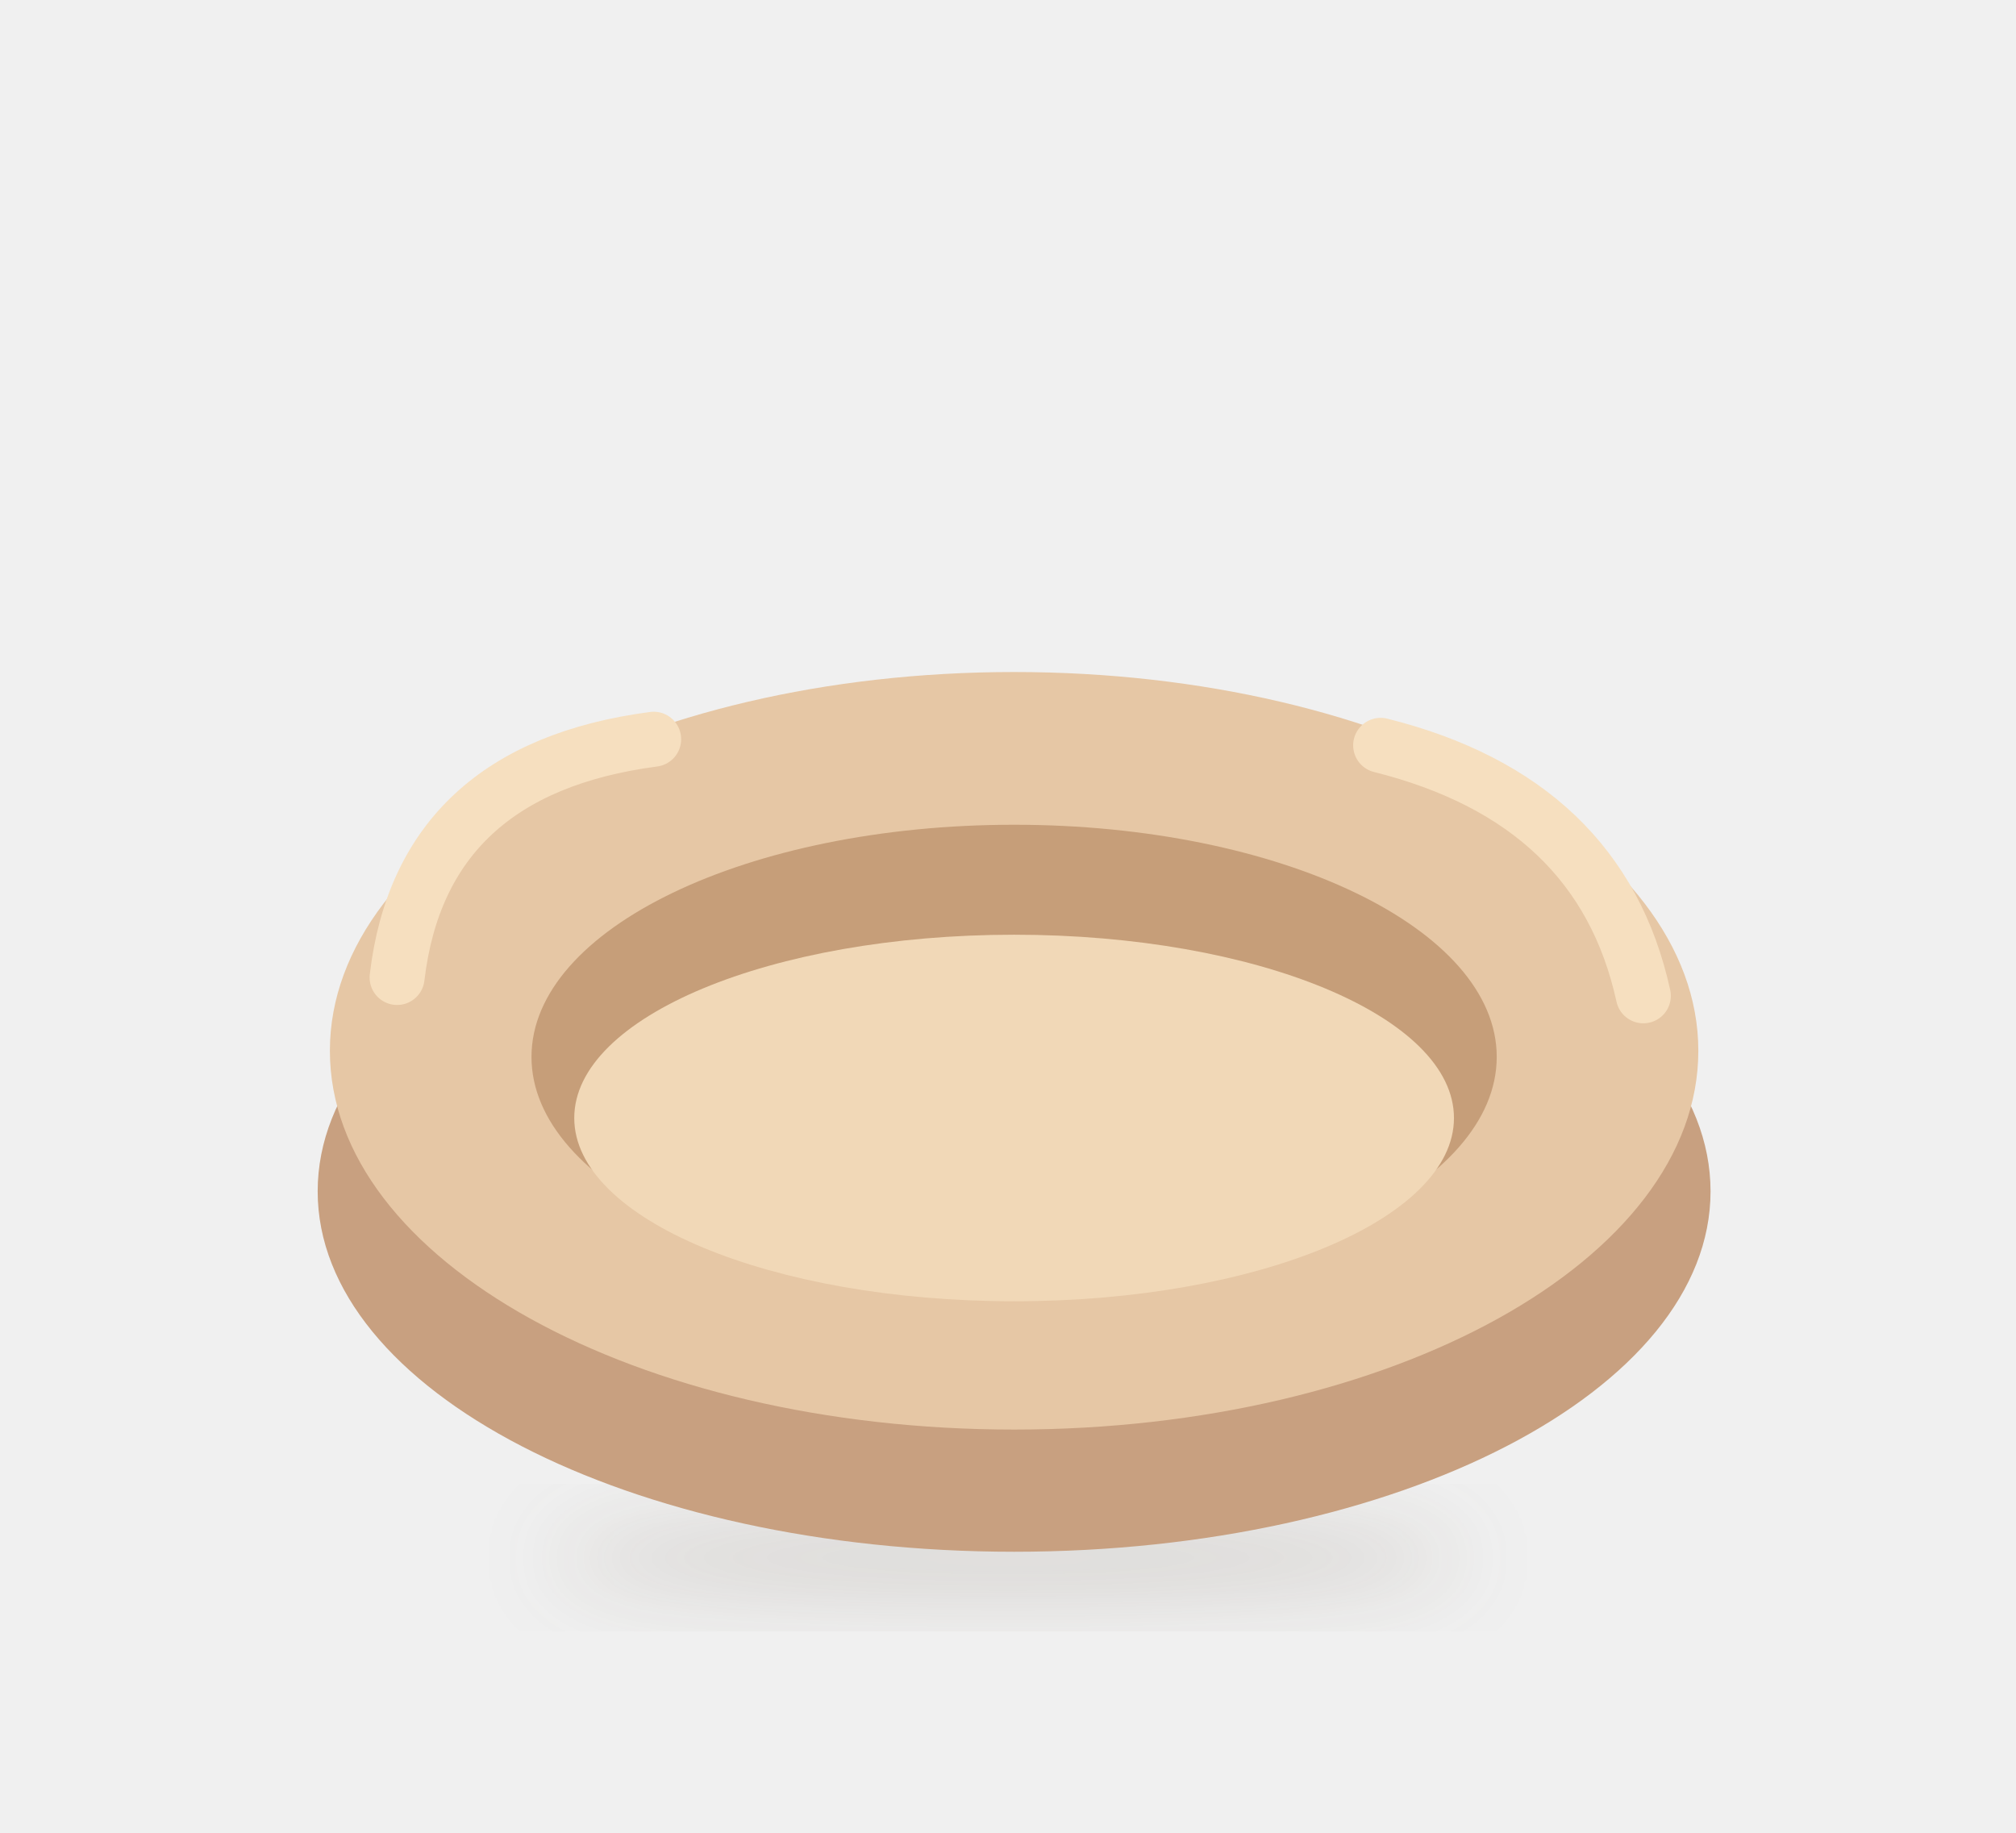
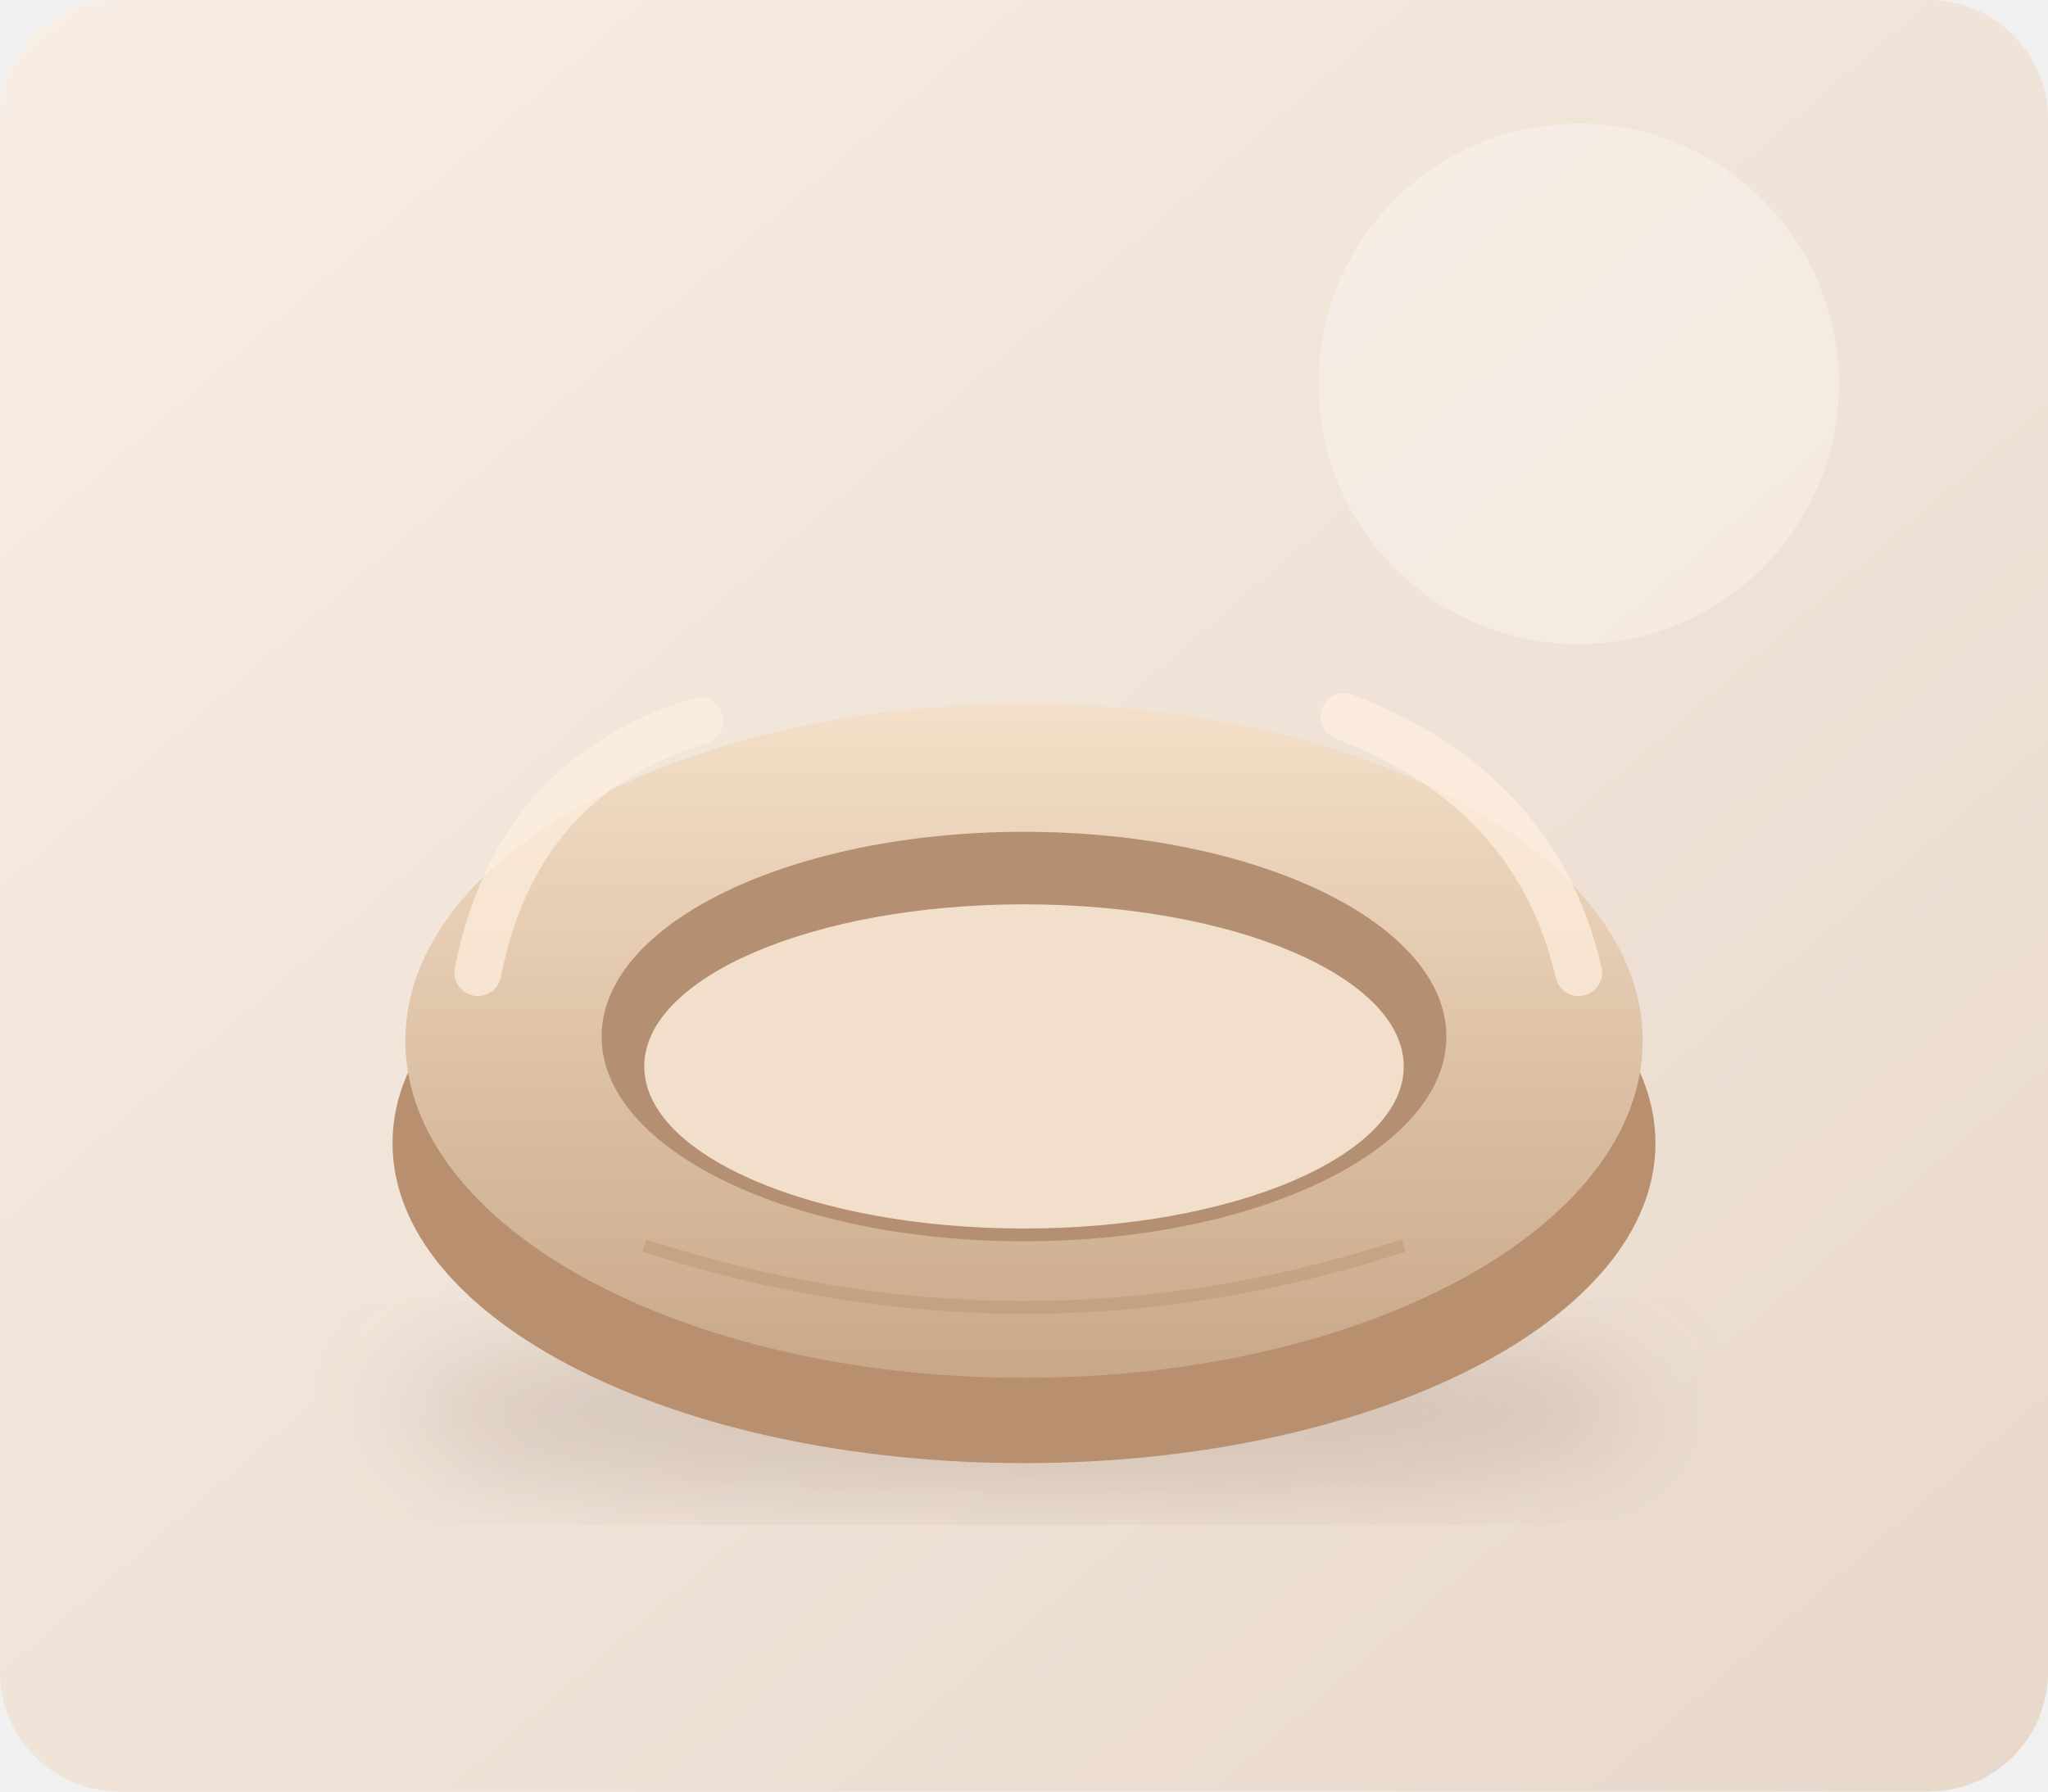
- <svg xmlns="http://www.w3.org/2000/svg" width="330" height="300" viewBox="0 0 330 300">
+ <svg xmlns="http://www.w3.org/2000/svg" viewBox="0 0 480 420">
  <defs>
-     <filter id="shadow">
-       <feGaussianBlur stdDeviation="7" />
+     <linearGradient id="bg" x2="1" y2="1">
+       <stop stop-color="#f8eee5" />
+       <stop offset="1" stop-color="#e8d8ca" />
+     </linearGradient>
+     <linearGradient id="bed" x2="0" y2="1">
+       <stop stop-color="#f4dfc8" />
+       <stop offset="1" stop-color="#c9a889" />
+     </linearGradient>
+     <filter id="s">
+       <feGaussianBlur stdDeviation="12" />
    </filter>
-     <linearGradient id="shine">
-       <stop stop-color="#fff" stop-opacity=".2" />
-       <stop offset="1" stop-color="#fff" stop-opacity="0" />
-     </linearGradient>
  </defs>
-   <ellipse cx="165" cy="255" rx="75" ry="10" fill="#544531" opacity=".12" filter="url(#shadow)" />
-   <ellipse cx="166" cy="195" rx="114" ry="59" fill="#c8a080" />
-   <ellipse cx="166" cy="172" rx="112" ry="62" fill="#e6c7a5" />
-   <ellipse cx="166" cy="173" rx="79" ry="38" fill="#c69e79" />
-   <ellipse cx="166" cy="183" rx="72" ry="30" fill="#f1d8b7" />
-   <path d="M65 160Q69 126 107 121M226 122Q262 131 269 163" stroke="#f6dfbf" stroke-width="9" fill="none" stroke-linecap="round" />
+   <rect width="480" height="420" rx="28" fill="url(#bg)" />
+   <circle cx="370" cy="90" r="61" fill="#fff" opacity=".3" />
+   <ellipse cx="240" cy="331" rx="147" ry="22" fill="#6b5140" opacity=".18" filter="url(#s)" />
+   <ellipse cx="240" cy="268" rx="148" ry="75" fill="#b89070" />
+   <ellipse cx="240" cy="244" rx="145" ry="79" fill="url(#bed)" />
+   <ellipse cx="240" cy="243" rx="99" ry="48" fill="#b58f72" />
+   <ellipse cx="240" cy="250" rx="89" ry="38" fill="#f1dfcb" />
+   <path d="M112 228q9-46 52-59M315 168q45 17 55 60" fill="none" stroke="#fff0df" stroke-width="11" opacity=".7" stroke-linecap="round" />
+   <path d="M151 292q89 29 178 0" fill="none" stroke="#bd9878" stroke-width="3" opacity=".55" />
</svg>
